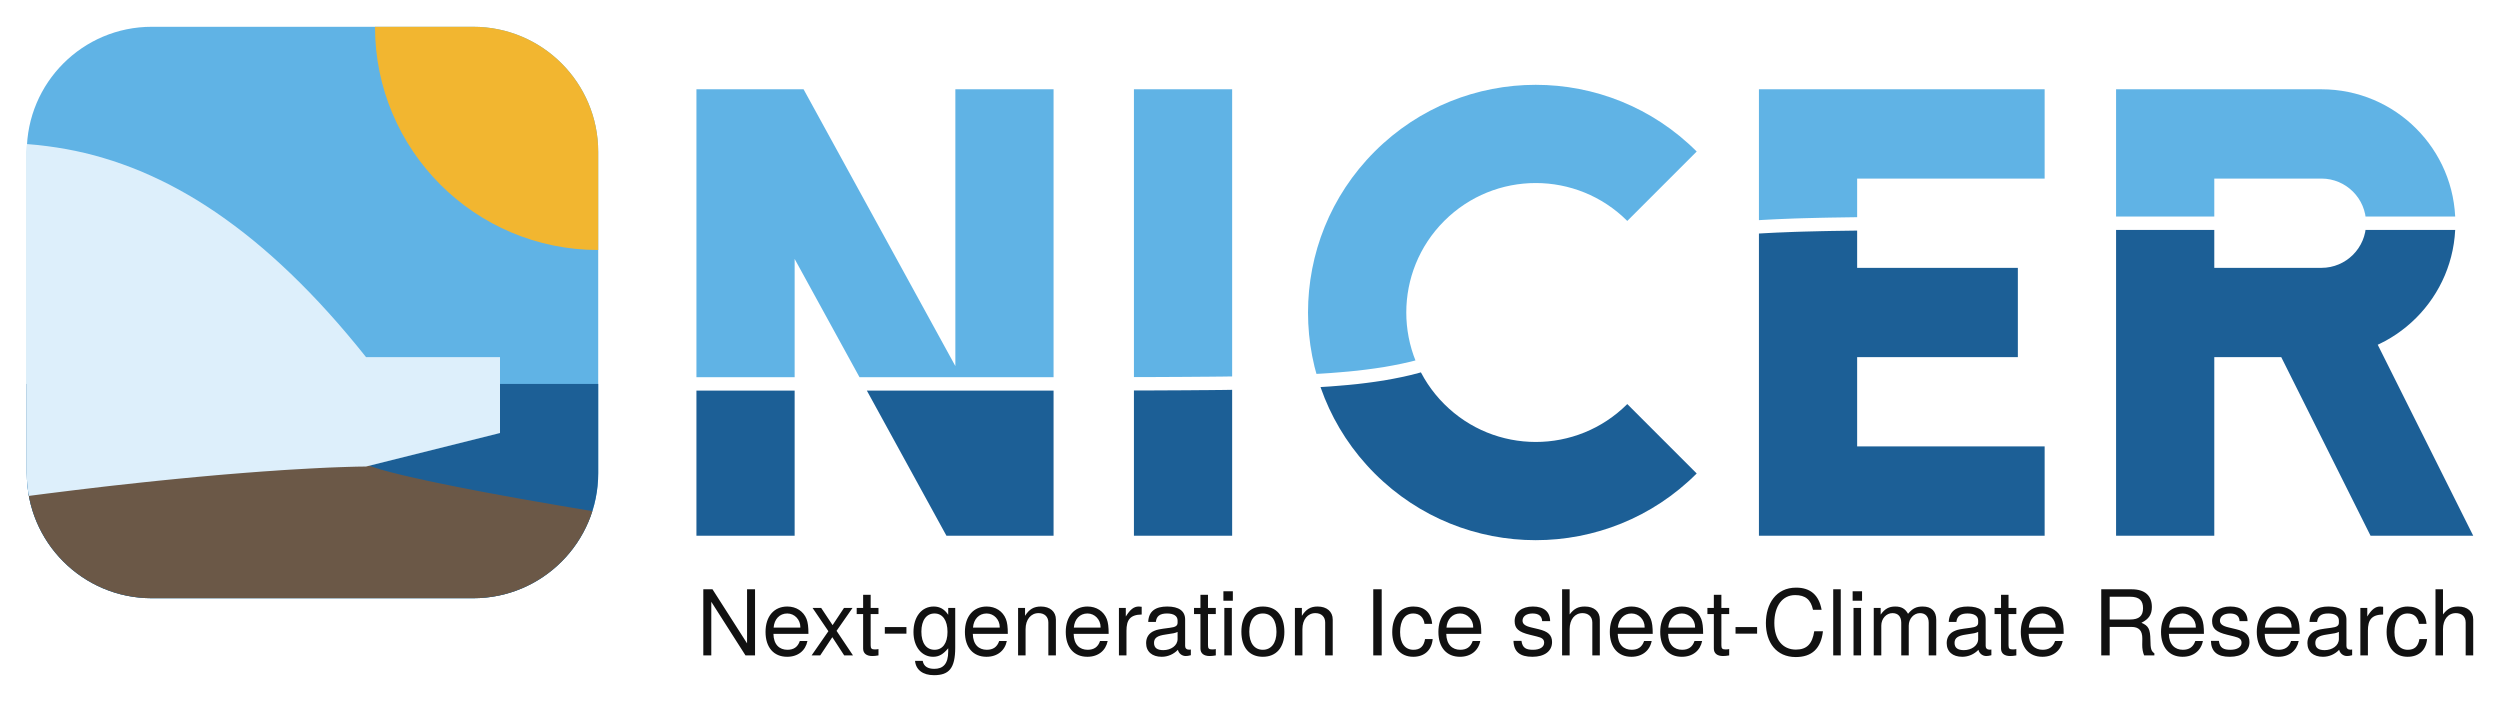
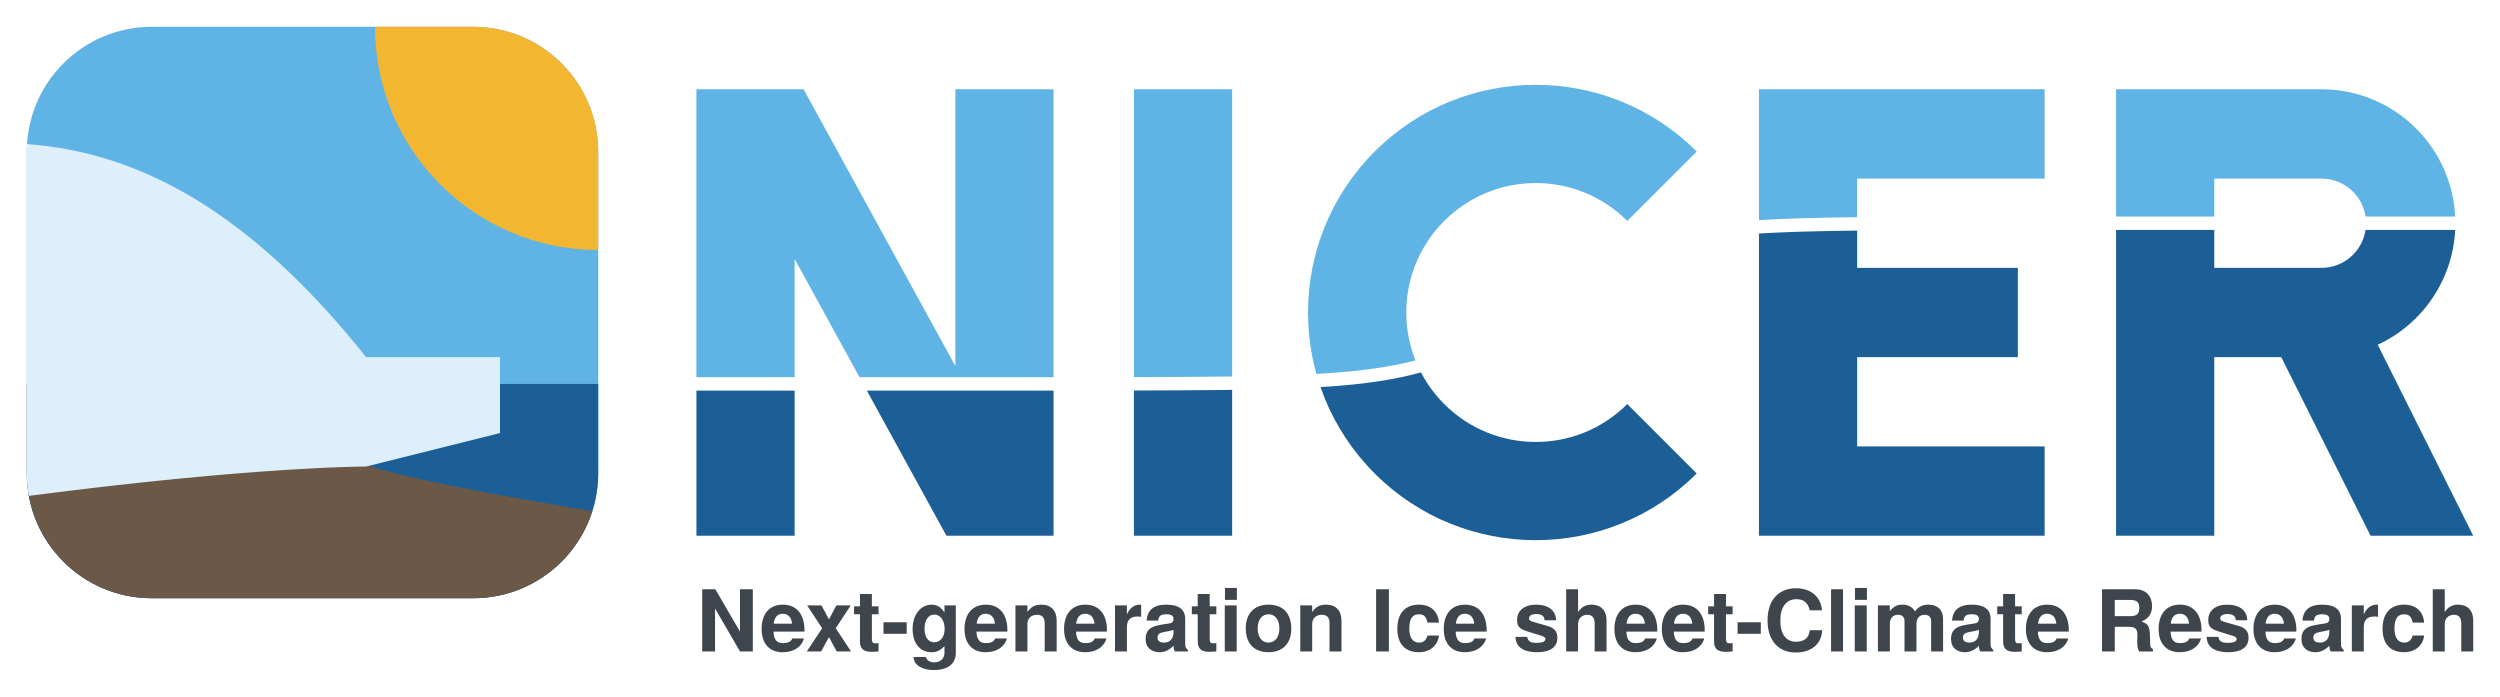
- <svg xmlns="http://www.w3.org/2000/svg" viewBox="-6 -20 560 157.3" width="560" height="157.3">
+ <svg xmlns="http://www.w3.org/2000/svg" viewBox="-6 -20 560 156.1" width="560" height="156.1">
  <defs>
    <clipPath id="c1t-a">
      <path d="M-12,-20H554L554.00,28.50L552.00,28.50L550.00,28.50L548.00,28.50L546.00,28.50L544.00,28.50L542.00,28.50L540.00,28.50L538.00,28.50L536.00,28.50L534.00,28.50L532.00,28.50L530.00,28.50L528.00,28.50L526.00,28.50L524.00,28.50L522.00,28.50L520.00,28.50L518.00,28.50L516.00,28.50L514.00,28.50L512.00,28.50L510.00,28.50L508.00,28.50L506.00,28.50L504.00,28.50L502.00,28.50L500.00,28.50L498.00,28.50L496.00,28.50L494.00,28.50L492.00,28.50L490.00,28.50L488.00,28.50L486.00,28.50L484.00,28.50L482.00,28.50L480.00,28.50L478.00,28.50L476.00,28.50L474.00,28.50L472.00,28.50L470.00,28.50L468.00,28.50L466.00,28.50L464.00,28.50L462.00,28.50L460.00,28.50L458.00,28.50L456.00,28.50L454.00,28.51L452.00,28.51L450.00,28.51L448.00,28.51L446.00,28.51L444.00,28.51L442.00,28.51L440.00,28.52L438.00,28.52L436.00,28.52L434.00,28.52L432.00,28.53L430.00,28.53L428.00,28.54L426.00,28.54L424.00,28.55L422.00,28.56L420.00,28.57L418.00,28.58L416.00,28.60L414.00,28.61L412.00,28.63L410.00,28.65L408.00,28.68L406.00,28.71L404.00,28.74L402.00,28.78L400.00,28.83L398.00,28.88L396.00,28.94L394.00,29.02L392.00,29.10L390.00,29.20L388.00,29.31L386.00,29.44L384.00,29.60L382.00,29.77L380.00,29.97L378.00,30.21L376.00,30.48L374.00,30.78L372.00,31.14L370.00,31.54L368.00,31.99L366.00,32.51L364.00,33.09L362.00,33.74L360.00,34.47L358.00,35.28L356.00,36.16L354.00,37.13L352.00,38.18L350.00,39.31L348.00,40.51L346.00,41.77L344.00,43.08L342.00,44.43L340.00,45.81L338.00,47.19L336.00,48.57L334.00,49.92L332.00,51.23L330.00,52.49L328.00,53.69L326.00,54.82L324.00,55.87L322.00,56.84L320.00,57.72L318.00,58.53L316.00,59.26L314.00,59.91L312.00,60.49L310.00,61.01L308.00,61.46L306.00,61.86L304.00,62.22L302.00,62.52L300.00,62.79L298.00,63.03L296.00,63.23L294.00,63.40L292.00,63.56L290.00,63.69L288.00,63.80L286.00,63.90L284.00,63.98L282.00,64.06L280.00,64.12L278.00,64.17L276.00,64.22L274.00,64.26L272.00,64.29L270.00,64.32L268.00,64.35L266.00,64.37L264.00,64.39L262.00,64.40L260.00,64.42L258.00,64.43L256.00,64.44L254.00,64.45L252.00,64.46L250.00,64.46L248.00,64.47L246.00,64.47L244.00,64.48L242.00,64.48L240.00,64.48L238.00,64.48L236.00,64.49L234.00,64.49L232.00,64.49L230.00,64.49L228.00,64.49L226.00,64.49L224.00,64.49L222.00,64.50L220.00,64.50L218.00,64.50L216.00,64.50L214.00,64.50L212.00,64.50L210.00,64.50L208.00,64.50L206.00,64.50L204.00,64.50L202.00,64.50L200.00,64.50L198.00,64.50L196.00,64.50L194.00,64.50L192.00,64.50L190.00,64.50L188.00,64.50L186.00,64.50L184.00,64.50L182.00,64.50L180.00,64.50L178.00,64.50L176.00,64.50L174.00,64.50L172.00,64.50L170.00,64.50L168.00,64.50L166.00,64.50L164.00,64.50L162.00,64.50L160.00,64.50L158.00,64.50L156.00,64.50L154.00,64.50L152.00,64.50L150.00,64.50L148.00,64.50L146.00,64.50L144.00,64.50L142.00,64.50L140.00,64.50L138.00,64.50L136.00,64.50L134.00,64.50L132.00,64.50L130.00,64.50L128.00,64.50L126.00,64.50L124.00,64.50L122.00,64.50L120.00,64.50L118.00,64.50L116.00,64.50L114.00,64.50L112.00,64.50L110.00,64.50L108.00,64.50L106.00,64.50L104.00,64.50L102.00,64.50L100.00,64.50L98.00,64.50L96.00,64.50L94.00,64.50L92.00,64.50L90.00,64.50L88.00,64.50L86.00,64.50L84.00,64.50L82.00,64.50L80.00,64.50L78.00,64.50L76.00,64.50L74.00,64.50L72.00,64.50L70.00,64.50L68.00,64.50L66.00,64.50L64.00,64.50L62.00,64.50L60.00,64.50L58.00,64.50L56.00,64.50L54.00,64.50L52.00,64.50L50.00,64.50L48.00,64.50L46.00,64.50L44.00,64.50L42.00,64.50L40.00,64.50L38.00,64.50L36.00,64.50L34.00,64.50L32.00,64.50L30.00,64.50L28.00,64.50L26.00,64.50L24.00,64.50L22.00,64.50L20.00,64.50L18.00,64.50L16.00,64.50L14.00,64.50L12.00,64.50L10.00,64.50L8.00,64.50L6.00,64.50L4.00,64.50L2.00,64.50L0.00,64.50L-2.00,64.50L-4.00,64.50L-6.00,64.50L-8.00,64.50L-10.00,64.50L-12.00,64.50Z" />
    </clipPath>
    <clipPath id="c1t-b">
      <path d="M-12,120L-12.00,67.50L-10.00,67.50L-8.00,67.50L-6.00,67.50L-4.00,67.50L-2.00,67.50L0.00,67.50L2.00,67.50L4.00,67.50L6.00,67.50L8.00,67.50L10.00,67.50L12.00,67.50L14.00,67.50L16.00,67.50L18.00,67.50L20.00,67.50L22.00,67.50L24.00,67.50L26.00,67.50L28.00,67.50L30.00,67.50L32.00,67.50L34.00,67.50L36.00,67.50L38.00,67.50L40.00,67.50L42.00,67.50L44.00,67.50L46.00,67.50L48.00,67.50L50.00,67.50L52.00,67.50L54.00,67.50L56.00,67.50L58.00,67.50L60.00,67.50L62.00,67.50L64.00,67.50L66.00,67.50L68.00,67.50L70.00,67.50L72.00,67.50L74.00,67.50L76.00,67.50L78.00,67.50L80.00,67.50L82.00,67.50L84.00,67.50L86.00,67.50L88.00,67.50L90.00,67.50L92.00,67.50L94.00,67.50L96.00,67.50L98.00,67.50L100.00,67.50L102.00,67.50L104.00,67.50L106.00,67.50L108.00,67.50L110.00,67.50L112.00,67.50L114.00,67.50L116.00,67.50L118.00,67.50L120.00,67.50L122.00,67.50L124.00,67.50L126.00,67.50L128.00,67.50L130.00,67.50L132.00,67.50L134.00,67.50L136.00,67.50L138.00,67.50L140.00,67.50L142.00,67.50L144.00,67.50L146.00,67.50L148.00,67.50L150.00,67.50L152.00,67.50L154.00,67.50L156.00,67.50L158.00,67.50L160.00,67.50L162.00,67.50L164.00,67.50L166.00,67.50L168.00,67.50L170.00,67.50L172.00,67.50L174.00,67.50L176.00,67.50L178.00,67.50L180.00,67.50L182.00,67.50L184.00,67.50L186.00,67.50L188.00,67.50L190.00,67.50L192.00,67.50L194.00,67.50L196.00,67.50L198.00,67.50L200.00,67.50L202.00,67.50L204.00,67.50L206.00,67.50L208.00,67.50L210.00,67.50L212.00,67.50L214.00,67.50L216.00,67.50L218.00,67.50L220.00,67.50L222.00,67.50L224.00,67.49L226.00,67.49L228.00,67.49L230.00,67.49L232.00,67.49L234.00,67.49L236.00,67.49L238.00,67.48L240.00,67.48L242.00,67.48L244.00,67.48L246.00,67.47L248.00,67.47L250.00,67.46L252.00,67.46L254.00,67.45L256.00,67.44L258.00,67.43L260.00,67.42L262.00,67.40L264.00,67.39L266.00,67.37L268.00,67.35L270.00,67.32L272.00,67.29L274.00,67.26L276.00,67.22L278.00,67.17L280.00,67.12L282.00,67.06L284.00,66.98L286.00,66.90L288.00,66.80L290.00,66.69L292.00,66.56L294.00,66.40L296.00,66.23L298.00,66.03L300.00,65.79L302.00,65.52L304.00,65.22L306.00,64.86L308.00,64.46L310.00,64.01L312.00,63.49L314.00,62.91L316.00,62.26L318.00,61.53L320.00,60.72L322.00,59.84L324.00,58.87L326.00,57.82L328.00,56.69L330.00,55.49L332.00,54.23L334.00,52.92L336.00,51.57L338.00,50.19L340.00,48.81L342.00,47.43L344.00,46.08L346.00,44.77L348.00,43.51L350.00,42.31L352.00,41.18L354.00,40.13L356.00,39.16L358.00,38.28L360.00,37.47L362.00,36.74L364.00,36.09L366.00,35.51L368.00,34.99L370.00,34.54L372.00,34.14L374.00,33.78L376.00,33.48L378.00,33.21L380.00,32.97L382.00,32.77L384.00,32.60L386.00,32.44L388.00,32.31L390.00,32.20L392.00,32.10L394.00,32.02L396.00,31.94L398.00,31.88L400.00,31.83L402.00,31.78L404.00,31.74L406.00,31.71L408.00,31.68L410.00,31.65L412.00,31.63L414.00,31.61L416.00,31.60L418.00,31.58L420.00,31.57L422.00,31.56L424.00,31.55L426.00,31.54L428.00,31.54L430.00,31.53L432.00,31.53L434.00,31.52L436.00,31.52L438.00,31.52L440.00,31.52L442.00,31.51L444.00,31.51L446.00,31.51L448.00,31.51L450.00,31.51L452.00,31.51L454.00,31.51L456.00,31.50L458.00,31.50L460.00,31.50L462.00,31.50L464.00,31.50L466.00,31.50L468.00,31.50L470.00,31.50L472.00,31.50L474.00,31.50L476.00,31.50L478.00,31.50L480.00,31.50L482.00,31.50L484.00,31.50L486.00,31.50L488.00,31.50L490.00,31.50L492.00,31.50L494.00,31.50L496.00,31.50L498.00,31.50L500.00,31.50L502.00,31.50L504.00,31.50L506.00,31.50L508.00,31.50L510.00,31.50L512.00,31.50L514.00,31.50L516.00,31.50L518.00,31.50L520.00,31.50L522.00,31.50L524.00,31.50L526.00,31.50L528.00,31.50L530.00,31.50L532.00,31.50L534.00,31.50L536.00,31.50L538.00,31.50L540.00,31.50L542.00,31.50L544.00,31.50L546.00,31.50L548.00,31.50L550.00,31.50L552.00,31.50L554.00,31.50L554,120Z" />
    </clipPath>
    <clipPath id="c1t-t">
      <rect y="-14" width="128" height="128" rx="28" />
    </clipPath>
  </defs>
  <g clip-path="url(#c1t-t)">
    <rect x="-12" y="-14" width="152" height="128" fill="#60B3E5" />
    <circle cx="128" cy="-14" r="50" fill="#F2B630" />
    <rect x="-12" y="66.0" width="152" height="48.0" fill="#1C5F96" />
    <path d="M-12.00,92.28L-9.47,91.93L-6.93,91.58L-4.40,91.23L-1.87,90.89L0.67,90.56L3.20,90.23L5.73,89.91L8.27,89.59L10.80,89.28L13.33,88.98L15.87,88.68L18.40,88.39L20.93,88.10L23.47,87.82L26.00,87.55L28.53,87.28L31.07,87.02L33.60,86.77L36.13,86.52L38.67,86.29L41.20,86.06L43.73,85.84L46.27,85.63L48.80,85.42L51.33,85.23L53.87,85.04L56.40,84.87L58.93,84.71L61.47,84.56L64.00,84.42L66.53,84.29L69.07,84.18L71.60,84.09L74.13,84.03L76.67,84.33L79.20,85.15L81.73,85.83L84.27,86.46L86.80,87.04L89.33,87.60L91.87,88.14L94.40,88.66L96.93,89.17L99.47,89.66L102.00,90.15L104.53,90.62L107.07,91.09L109.60,91.55L112.13,92.00L114.67,92.44L117.20,92.88L119.73,93.32L122.27,93.75L124.80,94.17L127.33,94.59L129.87,95.01L132.40,95.42L134.93,95.83L137.47,96.00L140.00,96.00L140,126L-12,126Z" fill="#6B5847" />
    <path d="M-12.00,12.00L-8.00,12.00L-5.90,12.01L-3.80,12.07L-1.70,12.16L0.40,12.30L2.50,12.49L4.60,12.74L6.70,13.04L8.80,13.39L10.90,13.80L13.00,14.27L15.10,14.80L17.20,15.40L19.30,16.05L21.40,16.77L23.50,17.55L25.60,18.39L27.70,19.31L29.80,20.29L31.90,21.33L34.00,22.45L36.10,23.63L38.20,24.88L40.30,26.21L42.40,27.60L44.50,29.07L46.60,30.61L48.70,32.22L50.80,33.90L52.90,35.66L55.00,37.49L57.10,39.40L59.20,41.38L61.30,43.44L63.40,45.57L65.50,47.78L67.60,50.07L69.70,52.43L71.80,54.88L73.90,57.40L76.00,60.00L106.00,60.00L106.00,77.00L76.00,84.50L76.00,84.50L73.90,84.53L71.80,84.59L69.70,84.66L67.60,84.74L65.50,84.84L63.40,84.95L61.30,85.07L59.20,85.19L57.10,85.32L55.00,85.47L52.90,85.61L50.80,85.77L48.70,85.93L46.60,86.10L44.50,86.27L42.40,86.45L40.30,86.64L38.20,86.83L36.10,87.03L34.00,87.23L31.90,87.44L29.80,87.65L27.70,87.87L25.60,88.09L23.50,88.32L21.40,88.55L19.30,88.78L17.20,89.02L15.10,89.27L13.00,89.52L10.90,89.77L8.80,90.03L6.70,90.29L4.60,90.55L2.50,90.82L0.40,91.09L-1.70,91.37L-3.80,91.65L-5.90,91.93L-8.00,92.22L-12.00,91.72Z" fill="#DDEFFB" />
  </g>
  <g clip-path="url(#c1t-a)" fill="#60B3E5">
    <path transform="translate(150.00 0.00) scale(1.0)" d="M0,100V0H24L58,62V0H80V100H56L22,38V100Z" />
    <path transform="translate(248.00 0.00) scale(1.0)" d="M0,0H22V100H0Z" />
    <path transform="translate(288.00 0.00) scale(1.0)" d="M86.06,13.94A51,51 0 1 0 86.06,86.06L70.51,70.51A29,29 0 1 1 70.51,29.49Z" />
    <path transform="translate(388.00 0.00) scale(1.0)" d="M0,0H64V20H22V40H58V60H22V80H64V100H0Z" />
    <path transform="translate(468.00 0.00) scale(1.0)" d="M0,0H22V100H0Z M22,0H46A30,30 0 0 1 46,60H22V40H46A10,10 0 0 0 46,20H22Z M34,54H57L80,100H57Z" />
  </g>
  <g clip-path="url(#c1t-b)" fill="#1C5F96">
    <path transform="translate(150.00 0.00) scale(1.0)" d="M0,100V0H24L58,62V0H80V100H56L22,38V100Z" />
    <path transform="translate(248.00 0.00) scale(1.0)" d="M0,0H22V100H0Z" />
    <path transform="translate(288.00 0.00) scale(1.0)" d="M86.06,13.94A51,51 0 1 0 86.06,86.06L70.51,70.51A29,29 0 1 1 70.51,29.49Z" />
    <path transform="translate(388.00 0.00) scale(1.0)" d="M0,0H64V20H22V40H58V60H22V80H64V100H0Z" />
    <path transform="translate(468.00 0.00) scale(1.0)" d="M0,0H22V100H0Z M22,0H46A30,30 0 0 1 46,60H22V40H46A10,10 0 0 0 46,20H22Z M34,54H57L80,100H57Z" />
  </g>
-   <path d="M163.13 126.81V112.00H161.34V124.11L153.60 112.00H151.54V126.81H153.33V114.80L160.99 126.81ZM175.09 121.98C175.09 120.43 174.97 119.46 174.67 118.66C173.97 116.92 172.35 115.86 170.36 115.86C167.39 115.86 165.48 118.05 165.48 121.55C165.48 125.04 167.33 127.12 170.32 127.12C172.76 127.12 174.44 125.73 174.87 123.58H173.16C172.69 124.98 171.74 125.55 170.38 125.55C168.61 125.55 167.29 124.41 167.25 121.98ZM173.28 120.47C173.28 120.47 173.28 120.55 173.26 120.59H167.29C167.43 118.70 168.63 117.42 170.34 117.42C172.00 117.42 173.28 118.81 173.28 120.47ZM185.07 126.81 181.39 121.31 184.97 116.17H183.06L180.50 120.03L177.94 116.17H176.01L179.56 121.39L175.80 126.81H177.73L180.44 122.73L183.10 126.81ZM190.78 126.81V125.39C190.55 125.45 190.29 125.47 189.96 125.47C189.23 125.47 189.03 125.27 189.03 124.52V117.55H190.78V116.17H189.03V113.24H187.34V116.17H185.90V117.55H187.34V125.27C187.34 126.34 188.08 126.95 189.40 126.95C189.80 126.95 190.21 126.91 190.78 126.81ZM197.04 121.94V120.47H192.20V121.94ZM207.97 125.06V116.17H206.40V117.71C205.55 116.45 204.51 115.86 203.15 115.86C200.45 115.86 198.62 118.14 198.62 121.59C198.62 124.94 200.51 127.12 203.01 127.12C204.35 127.12 205.28 126.55 206.40 125.21V125.92C206.40 128.74 205.24 129.82 203.27 129.82C201.93 129.82 200.90 129.33 200.69 128.03H198.97C199.15 130.04 200.71 131.24 203.21 131.24C206.54 131.24 207.97 129.76 207.97 125.06ZM206.24 121.55C206.24 124.09 205.14 125.55 203.35 125.55C201.50 125.55 200.39 124.07 200.39 121.49C200.39 118.93 201.53 117.42 203.33 117.42C205.16 117.42 206.24 118.97 206.24 121.55ZM219.75 121.98C219.75 120.43 219.63 119.46 219.32 118.66C218.63 116.92 217.01 115.86 215.02 115.86C212.05 115.86 210.14 118.05 210.14 121.55C210.14 125.04 211.99 127.12 214.98 127.12C217.41 127.12 219.10 125.73 219.53 123.58H217.82C217.35 124.98 216.40 125.55 215.04 125.55C213.27 125.55 211.95 124.41 211.91 121.98ZM217.94 120.47C217.94 120.47 217.94 120.55 217.92 120.59H211.95C212.09 118.70 213.29 117.42 215.00 117.42C216.66 117.42 217.94 118.81 217.94 120.47ZM230.52 126.81V118.77C230.52 117.00 229.20 115.86 227.15 115.86C225.56 115.86 224.54 116.47 223.61 117.95V116.17H222.05V126.81H223.73V120.94C223.73 118.77 224.91 117.34 226.64 117.34C227.98 117.34 228.83 118.16 228.83 119.44V126.81ZM242.34 121.98C242.34 120.43 242.22 119.46 241.92 118.66C241.23 116.92 239.60 115.86 237.61 115.86C234.64 115.86 232.73 118.05 232.73 121.55C232.73 125.04 234.58 127.12 237.57 127.12C240.01 127.12 241.69 125.73 242.12 123.58H240.41C239.95 124.98 238.99 125.55 237.63 125.55C235.86 125.55 234.54 124.41 234.50 121.98ZM240.53 120.47C240.53 120.47 240.53 120.55 240.51 120.59H234.54C234.68 118.70 235.88 117.42 237.59 117.42C239.25 117.42 240.53 118.81 240.53 120.47ZM249.74 117.65V115.92C249.45 115.88 249.31 115.86 249.09 115.86C247.99 115.86 247.16 116.51 246.18 118.10V116.17H244.64V126.81H246.33V121.29C246.33 118.89 247.12 117.69 249.74 117.65ZM260.75 126.77V125.49C260.57 125.53 260.49 125.53 260.39 125.53C259.80 125.53 259.47 125.23 259.47 124.70V118.77C259.47 116.88 258.09 115.86 255.47 115.86C252.89 115.86 251.30 116.86 251.20 119.31H252.91C253.05 118.01 253.82 117.42 255.41 117.42C256.93 117.42 257.78 117.99 257.78 119.01V119.46C257.78 120.17 257.36 120.47 256.02 120.63C253.62 120.94 253.25 121.02 252.60 121.29C251.36 121.79 250.73 122.75 250.73 124.05C250.73 125.98 252.08 127.12 254.23 127.12C255.59 127.12 256.91 126.55 257.85 125.55C258.03 126.36 258.76 126.95 259.59 126.95C259.94 126.95 260.20 126.91 260.75 126.77ZM257.78 123.13C257.78 124.66 256.24 125.63 254.59 125.63C253.27 125.63 252.50 125.17 252.50 124.01C252.50 122.89 253.25 122.40 255.06 122.14C256.85 121.89 257.22 121.81 257.78 121.55ZM266.34 126.81V125.39C266.11 125.45 265.85 125.47 265.53 125.47C264.79 125.47 264.59 125.27 264.59 124.52V117.55H266.34V116.17H264.59V113.24H262.90V116.17H261.46V117.55H262.90V125.27C262.90 126.34 263.64 126.95 264.96 126.95C265.36 126.95 265.77 126.91 266.34 126.81ZM269.93 126.81V116.17H268.25V126.81ZM270.16 114.56V112.45H268.04V114.56ZM281.70 121.57C281.70 117.89 279.93 115.86 276.86 115.86C273.88 115.86 272.07 117.91 272.07 121.49C272.07 125.06 273.86 127.12 276.88 127.12C279.87 127.12 281.70 125.06 281.70 121.57ZM279.93 121.55C279.93 124.05 278.75 125.55 276.88 125.55C274.99 125.55 273.84 124.07 273.84 121.49C273.84 118.93 274.99 117.42 276.88 117.42C278.79 117.42 279.93 118.91 279.93 121.55ZM292.53 126.81V118.77C292.53 117.00 291.21 115.86 289.15 115.86C287.57 115.86 286.55 116.47 285.62 117.95V116.17H284.06V126.81H285.74V120.94C285.74 118.77 286.92 117.34 288.65 117.34C289.99 117.34 290.84 118.16 290.84 119.44V126.81ZM303.50 126.81V112.00H301.61V126.81ZM314.92 123.15H313.21C312.93 124.86 312.05 125.55 310.61 125.55C308.74 125.55 307.62 124.11 307.62 121.59C307.62 118.93 308.72 117.42 310.57 117.42C311.99 117.42 312.89 118.26 313.09 119.74H314.80C314.59 117.14 312.97 115.86 310.59 115.86C307.72 115.86 305.86 118.05 305.86 121.59C305.86 125.02 307.68 127.12 310.57 127.12C313.11 127.12 314.71 125.59 314.92 123.15ZM325.81 121.98C325.81 120.43 325.69 119.46 325.38 118.66C324.69 116.92 323.06 115.86 321.07 115.86C318.11 115.86 316.20 118.05 316.20 121.55C316.20 125.04 318.05 127.12 321.03 127.12C323.47 127.12 325.16 125.73 325.58 123.58H323.88C323.41 124.98 322.46 125.55 321.09 125.55C319.33 125.55 318.01 124.41 317.96 121.98ZM324.00 120.47C324.00 120.47 324.00 120.55 323.98 120.59H318.01C318.15 118.70 319.35 117.42 321.05 117.42C322.72 117.42 324.00 118.81 324.00 120.47ZM341.66 123.82C341.66 122.24 340.76 121.45 338.65 120.94L337.02 120.55C335.64 120.23 335.05 119.78 335.05 119.03C335.05 118.05 335.93 117.42 337.31 117.42C338.67 117.42 339.40 118.01 339.44 119.13H341.23C341.21 117.04 339.83 115.86 337.37 115.86C334.89 115.86 333.28 117.14 333.28 119.11C333.28 120.78 334.14 121.57 336.66 122.18L338.24 122.57C339.42 122.85 339.89 123.19 339.89 123.97C339.89 124.96 338.89 125.55 337.41 125.55C335.89 125.55 335.03 125.19 334.81 123.56H333.02C333.10 126.02 334.48 127.12 337.27 127.12C339.95 127.12 341.66 125.88 341.66 123.82ZM352.36 126.81V118.77C352.36 116.98 351.08 115.86 349.01 115.86C347.51 115.86 346.59 116.33 345.60 117.63V112.00H343.91V126.81H345.60V120.94C345.60 118.77 346.73 117.34 348.48 117.34C349.68 117.34 350.68 118.03 350.68 119.44V126.81ZM364.21 121.98C364.21 120.43 364.09 119.46 363.78 118.66C363.09 116.92 361.46 115.86 359.47 115.86C356.51 115.86 354.60 118.05 354.60 121.55C354.60 125.04 356.45 127.12 359.43 127.12C361.87 127.12 363.56 125.73 363.98 123.58H362.28C361.81 124.98 360.86 125.55 359.49 125.55C357.73 125.55 356.41 124.41 356.37 121.98ZM362.40 120.47C362.40 120.47 362.40 120.55 362.38 120.59H356.41C356.55 118.70 357.75 117.42 359.45 117.42C361.12 117.42 362.40 118.81 362.40 120.47ZM375.50 121.98C375.50 120.43 375.38 119.46 375.08 118.66C374.39 116.92 372.76 115.86 370.77 115.86C367.80 115.86 365.89 118.05 365.89 121.55C365.89 125.04 367.74 127.12 370.73 127.12C373.17 127.12 374.85 125.73 375.28 123.58H373.57C373.11 124.98 372.15 125.55 370.79 125.55C369.02 125.55 367.70 124.41 367.66 121.98ZM373.70 120.47C373.70 120.47 373.70 120.55 373.68 120.59H367.70C367.84 118.70 369.04 117.42 370.75 117.42C372.42 117.42 373.70 118.81 373.70 120.47ZM381.34 126.81V125.39C381.11 125.45 380.85 125.47 380.52 125.47C379.79 125.47 379.59 125.27 379.59 124.52V117.55H381.34V116.17H379.59V113.24H377.90V116.17H376.46V117.55H377.90V125.27C377.90 126.34 378.63 126.95 379.95 126.95C380.36 126.95 380.77 126.91 381.34 126.81ZM387.59 121.94V120.47H382.76V121.94ZM402.34 121.41H400.39C399.95 124.21 398.77 125.51 396.27 125.51C393.32 125.51 391.45 123.26 391.45 119.56C391.45 115.76 393.24 113.30 396.11 113.30C398.42 113.30 399.64 114.34 400.11 116.59H402.04C401.45 113.34 399.58 111.63 396.33 111.63C391.84 111.63 389.56 115.25 389.56 119.58C389.56 123.91 391.90 127.18 396.25 127.18C399.86 127.18 401.90 125.27 402.34 121.41ZM406.33 126.81V112.00H404.64V126.81ZM410.88 126.81V116.17H409.19V126.81ZM411.10 114.56V112.45H408.99V114.56ZM427.72 126.81V118.83C427.72 116.92 426.66 115.86 424.67 115.86C423.25 115.86 422.40 116.29 421.40 117.49C420.77 116.35 419.92 115.86 418.54 115.86C417.11 115.86 416.18 116.39 415.27 117.67V116.17H413.72V126.81H415.41V120.13C415.41 118.58 416.53 117.34 417.91 117.34C419.17 117.34 419.88 118.12 419.88 119.48V126.81H421.56V120.13C421.56 118.58 422.70 117.34 424.08 117.34C425.32 117.34 426.03 118.14 426.03 119.48V126.81ZM440.07 126.77V125.49C439.89 125.53 439.81 125.53 439.71 125.53C439.12 125.53 438.79 125.23 438.79 124.70V118.77C438.79 116.88 437.41 115.86 434.79 115.86C432.21 115.86 430.63 116.86 430.52 119.31H432.23C432.37 118.01 433.15 117.42 434.73 117.42C436.25 117.42 437.11 117.99 437.11 119.01V119.46C437.11 120.17 436.68 120.47 435.34 120.63C432.94 120.94 432.58 121.02 431.93 121.29C430.69 121.79 430.06 122.75 430.06 124.05C430.06 125.98 431.40 127.12 433.55 127.12C434.91 127.12 436.23 126.55 437.17 125.55C437.35 126.36 438.08 126.95 438.92 126.95C439.26 126.95 439.52 126.91 440.07 126.77ZM437.11 123.13C437.11 124.66 435.56 125.63 433.92 125.63C432.60 125.63 431.82 125.17 431.82 124.01C431.82 122.89 432.58 122.40 434.38 122.14C436.17 121.89 436.54 121.81 437.11 121.55ZM445.66 126.81V125.39C445.44 125.45 445.17 125.47 444.85 125.47C444.12 125.47 443.91 125.27 443.91 124.52V117.55H445.66V116.17H443.91V113.24H442.23V116.17H440.78V117.55H442.23V125.27C442.23 126.34 442.96 126.95 444.28 126.95C444.69 126.95 445.09 126.91 445.66 126.81ZM456.27 121.98C456.27 120.43 456.14 119.46 455.84 118.66C455.15 116.92 453.52 115.86 451.53 115.86C448.57 115.86 446.66 118.05 446.66 121.55C446.66 125.04 448.51 127.12 451.49 127.12C453.93 127.12 455.62 125.73 456.04 123.58H454.34C453.87 124.98 452.91 125.55 451.55 125.55C449.79 125.55 448.46 124.41 448.42 121.98ZM454.46 120.47C454.46 120.47 454.46 120.55 454.44 120.59H448.46C448.61 118.70 449.81 117.42 451.51 117.42C453.18 117.42 454.46 118.81 454.46 120.47ZM476.58 126.81V126.34C475.87 125.86 475.71 125.33 475.69 123.36C475.65 120.92 475.28 120.19 473.68 119.50C475.34 118.68 476.02 117.65 476.02 115.96C476.02 113.40 474.41 112.00 471.50 112.00H464.68V126.81H466.57V120.43H471.44C473.11 120.43 473.90 121.24 473.88 123.07L473.86 124.39C473.84 125.31 474.02 126.20 474.29 126.81ZM474.04 116.23C474.04 117.97 473.15 118.77 471.14 118.77H466.57V113.67H471.14C473.25 113.67 474.04 114.56 474.04 116.23ZM487.68 121.98C487.68 120.43 487.56 119.46 487.25 118.66C486.56 116.92 484.93 115.86 482.94 115.86C479.98 115.86 478.07 118.05 478.07 121.55C478.07 125.04 479.92 127.12 482.90 127.12C485.34 127.12 487.03 125.73 487.45 123.58H485.75C485.28 124.98 484.32 125.55 482.96 125.55C481.20 125.55 479.88 124.41 479.83 121.98ZM485.87 120.47C485.87 120.47 485.87 120.55 485.85 120.59H479.88C480.02 118.70 481.22 117.42 482.92 117.42C484.59 117.42 485.87 118.81 485.87 120.47ZM497.88 123.82C497.88 122.24 496.98 121.45 494.87 120.94L493.24 120.55C491.86 120.23 491.27 119.78 491.27 119.03C491.27 118.05 492.15 117.42 493.53 117.42C494.89 117.42 495.62 118.01 495.66 119.13H497.45C497.43 117.04 496.05 115.86 493.59 115.86C491.11 115.86 489.51 117.14 489.51 119.11C489.51 120.78 490.36 121.57 492.88 122.18L494.46 122.57C495.64 122.85 496.11 123.19 496.11 123.97C496.11 124.96 495.11 125.55 493.63 125.55C492.11 125.55 491.25 125.19 491.03 123.56H489.24C489.32 126.02 490.70 127.12 493.49 127.12C496.17 127.12 497.88 125.88 497.88 123.82ZM509.13 121.98C509.13 120.43 509.01 119.46 508.71 118.66C508.02 116.92 506.39 115.86 504.40 115.86C501.43 115.86 499.52 118.05 499.52 121.55C499.52 125.04 501.37 127.12 504.36 127.12C506.80 127.12 508.48 125.73 508.91 123.58H507.20C506.74 124.98 505.78 125.55 504.42 125.55C502.65 125.55 501.33 124.41 501.29 121.98ZM507.32 120.47C507.32 120.47 507.32 120.55 507.30 120.59H501.33C501.47 118.70 502.67 117.42 504.38 117.42C506.04 117.42 507.32 118.81 507.32 120.47ZM520.88 126.77V125.49C520.69 125.53 520.61 125.53 520.51 125.53C519.92 125.53 519.60 125.23 519.60 124.70V118.77C519.60 116.88 518.21 115.86 515.59 115.86C513.01 115.86 511.43 116.86 511.33 119.31H513.03C513.18 118.01 513.95 117.42 515.53 117.42C517.06 117.42 517.91 117.99 517.91 119.01V119.46C517.91 120.17 517.48 120.47 516.14 120.63C513.74 120.94 513.38 121.02 512.73 121.29C511.49 121.79 510.86 122.75 510.86 124.05C510.86 125.98 512.20 127.12 514.35 127.12C515.72 127.12 517.04 126.55 517.97 125.55C518.15 126.36 518.88 126.95 519.72 126.95C520.06 126.95 520.33 126.91 520.88 126.77ZM517.91 123.13C517.91 124.66 516.37 125.63 514.72 125.63C513.40 125.63 512.63 125.17 512.63 124.01C512.63 122.89 513.38 122.40 515.19 122.14C516.98 121.89 517.34 121.81 517.91 121.55ZM527.82 117.65V115.92C527.54 115.88 527.40 115.86 527.17 115.86C526.08 115.86 525.24 116.51 524.27 118.10V116.17H522.72V126.81H524.41V121.29C524.41 118.89 525.20 117.69 527.82 117.65ZM537.66 123.15H535.95C535.67 124.86 534.79 125.55 533.35 125.55C531.48 125.55 530.36 124.11 530.36 121.59C530.36 118.93 531.46 117.42 533.31 117.42C534.73 117.42 535.63 118.26 535.83 119.74H537.54C537.33 117.14 535.71 115.86 533.33 115.86C530.47 115.86 528.60 118.05 528.60 121.59C528.60 125.02 530.43 127.12 533.31 127.12C535.85 127.12 537.46 125.59 537.66 123.15ZM548.00 126.81V118.77C548.00 116.98 546.72 115.86 544.65 115.86C543.14 115.86 542.23 116.33 541.23 117.63V112.00H539.55V126.81H541.23V120.94C541.23 118.77 542.37 117.34 544.12 117.34C545.32 117.34 546.31 118.03 546.31 119.44V126.81Z" fill="#111111" />
+   <path d="M162.63 125.93V112.00H159.76V121.48L154.24 112.00H151.30V125.93H154.17V116.30L159.76 125.93ZM174.21 121.15C174.21 117.60 172.41 115.44 169.37 115.44C166.41 115.44 164.60 117.45 164.60 120.90C164.60 124.21 166.39 126.10 169.32 126.10C171.63 126.10 173.50 125.05 174.09 123.02H171.46C171.23 123.77 170.39 124.06 169.41 124.06C168.15 124.06 167.35 123.48 167.27 121.48H174.19ZM171.42 119.70H167.31C167.48 118.27 168.15 117.48 169.34 117.48C170.48 117.48 171.29 118.23 171.42 119.70ZM184.64 125.93 181.20 120.73 184.56 115.61H181.35L179.69 118.73L178.01 115.61H174.80L178.16 120.73L174.72 125.93H177.93L179.69 122.72L181.43 125.93ZM190.79 125.93V124.06C190.53 124.09 190.37 124.11 190.18 124.11C189.48 124.11 189.30 123.90 189.30 122.99V117.60H190.79V115.82H189.30V113.05H186.63V115.82H185.31V117.60H186.63V123.71C186.63 125.34 187.49 126.01 189.25 126.01C189.84 126.01 190.32 125.95 190.79 125.93ZM197.10 121.97V119.39H191.90V121.97ZM208.10 126.27V115.61H205.56V117.20C204.76 115.97 203.88 115.44 202.70 115.44C200.25 115.44 198.42 117.69 198.42 120.88C198.42 124.09 200.10 126.10 202.64 126.10C203.84 126.10 204.57 125.74 205.56 124.74V126.27C205.56 127.51 204.63 128.37 203.29 128.37C202.28 128.37 201.61 127.95 201.40 127.17H198.63C198.67 128.85 200.37 130.09 203.19 130.09C206.31 130.09 208.10 128.70 208.10 126.27ZM205.60 120.85C205.60 122.72 204.63 123.87 203.23 123.87C201.97 123.87 201.09 122.72 201.09 120.85C201.09 118.90 201.97 117.67 203.27 117.67C204.61 117.67 205.60 118.94 205.60 120.85ZM219.66 121.15C219.66 117.60 217.87 115.44 214.83 115.44C211.87 115.44 210.05 117.45 210.05 120.90C210.05 124.21 211.85 126.10 214.77 126.10C217.08 126.10 218.96 125.05 219.55 123.02H216.91C216.68 123.77 215.84 124.06 214.87 124.06C213.61 124.06 212.80 123.48 212.73 121.48H219.65ZM216.87 119.70H212.77C212.94 118.27 213.61 117.48 214.79 117.48C215.94 117.48 216.74 118.23 216.87 119.70ZM230.69 125.93V119.01C230.69 116.74 229.43 115.44 227.23 115.44C225.84 115.44 224.90 115.96 224.14 117.10V115.61H221.46V125.93H224.14V119.74C224.14 118.52 225.00 117.71 226.29 117.71C227.44 117.71 228.01 118.34 228.01 119.57V125.93ZM241.96 121.15C241.96 117.60 240.17 115.44 237.13 115.44C234.17 115.44 232.35 117.45 232.35 120.90C232.35 124.21 234.15 126.10 237.07 126.10C239.38 126.10 241.26 125.05 241.85 123.02H239.21C238.98 123.77 238.14 124.06 237.17 124.06C235.91 124.06 235.10 123.48 235.03 121.48H241.94ZM239.17 119.70H235.06C235.24 118.27 235.91 117.48 237.09 117.48C238.24 117.48 239.04 118.23 239.17 119.70ZM249.62 118.17V115.46C249.47 115.44 249.38 115.44 249.30 115.44C248.08 115.44 247.01 116.24 246.43 117.64V115.61H243.76V125.93H246.43V120.45C246.43 118.88 247.22 118.10 248.78 118.10C249.07 118.10 249.26 118.11 249.62 118.17ZM260.09 125.93V125.60C259.62 125.16 259.48 124.88 259.48 124.34V118.61C259.48 116.51 258.05 115.44 255.26 115.44C252.47 115.44 251.02 116.62 250.85 119.01H253.43C253.56 117.94 254.00 117.60 255.32 117.60C256.35 117.60 256.87 117.94 256.87 118.63C256.87 119.72 256.06 119.60 254.73 119.83L253.66 120.02C251.61 120.39 250.62 121.27 250.62 123.14C250.62 125.15 252.03 126.10 253.75 126.10C254.90 126.10 255.95 125.60 256.88 124.63C256.88 125.16 256.94 125.62 257.19 125.93ZM256.87 121.52C256.87 123.06 256.10 123.94 254.74 123.94C253.85 123.94 253.29 123.60 253.29 122.83C253.29 122.05 253.71 121.76 254.82 121.55L255.74 121.38C256.45 121.25 256.56 121.21 256.87 121.06ZM266.46 125.93V124.06C266.19 124.09 266.04 124.11 265.85 124.11C265.14 124.11 264.97 123.90 264.97 122.99V117.60H266.46V115.82H264.97V113.05H262.29V115.82H260.97V117.60H262.29V123.71C262.29 125.34 263.15 126.01 264.91 126.01C265.50 126.01 265.98 125.95 266.46 125.93ZM271.02 125.93V115.61H268.35V125.93ZM271.06 114.37V111.69H268.39V114.37ZM283.25 120.85C283.25 117.35 281.36 115.44 278.13 115.44C274.98 115.44 273.05 117.39 273.05 120.77C273.05 124.17 274.98 126.10 278.15 126.10C281.28 126.10 283.25 124.15 283.25 120.85ZM280.58 120.81C280.58 122.74 279.58 123.94 278.15 123.94C276.70 123.94 275.72 122.74 275.72 120.77C275.72 118.80 276.70 117.60 278.15 117.60C279.62 117.60 280.58 118.78 280.58 120.81ZM294.49 125.93V119.01C294.49 116.74 293.23 115.44 291.03 115.44C289.63 115.44 288.70 115.96 287.93 117.10V115.61H285.26V125.93H287.93V119.74C287.93 118.52 288.79 117.71 290.09 117.71C291.24 117.71 291.81 118.34 291.81 119.57V125.93ZM305.11 125.93V112.00H302.25V125.93ZM316.33 122.36H313.77C313.42 123.43 312.89 123.94 311.86 123.94C310.50 123.94 309.68 122.85 309.68 120.85C309.68 118.95 310.17 117.60 311.86 117.60C312.94 117.60 313.46 118.11 313.77 119.47H316.33C316.14 116.95 314.45 115.44 311.87 115.44C308.80 115.44 307.00 117.33 307.00 120.85C307.00 124.25 308.78 126.10 311.84 126.10C314.34 126.10 316.08 124.55 316.33 122.36ZM327.01 121.15C327.01 117.60 325.21 115.44 322.17 115.44C319.21 115.44 317.40 117.45 317.40 120.90C317.40 124.21 319.19 126.10 322.12 126.10C324.43 126.10 326.30 125.05 326.89 123.02H324.26C324.03 123.77 323.19 124.06 322.21 124.06C320.95 124.06 320.15 123.48 320.07 121.48H326.99ZM324.22 119.70H320.11C320.28 118.27 320.95 117.48 322.14 117.48C323.28 117.48 324.08 118.23 324.22 119.70ZM342.85 122.87V122.74C342.85 121.55 342.18 120.67 340.82 120.27L337.44 119.30C336.70 119.09 336.50 118.92 336.50 118.50C336.50 117.92 337.12 117.54 338.05 117.54C339.33 117.54 339.96 118.00 339.98 118.94H342.56C342.52 116.76 340.84 115.44 338.07 115.44C335.45 115.44 333.83 116.76 333.83 118.88C333.83 120.14 334.17 120.83 336.08 121.42L339.27 122.41C339.94 122.62 340.17 122.83 340.17 123.12C340.17 123.75 339.43 124.00 338.19 124.00C336.96 124.00 336.31 123.77 336.08 122.66H333.47C333.54 124.92 335.20 126.10 338.34 126.10C341.24 126.10 342.85 124.95 342.85 122.87ZM353.87 125.93V119.01C353.87 116.60 352.46 115.44 350.51 115.44C349.19 115.44 348.24 115.97 347.49 117.10V112.00H344.82V125.93H347.49V119.74C347.49 118.55 348.35 117.71 349.55 117.71C350.51 117.71 351.20 118.23 351.20 119.62V125.93ZM365.24 121.15C365.24 117.60 363.44 115.44 360.41 115.44C357.45 115.44 355.63 117.45 355.63 120.90C355.63 124.21 357.43 126.10 360.35 126.10C362.66 126.10 364.53 125.05 365.13 123.02H362.49C362.26 123.77 361.42 124.06 360.45 124.06C359.18 124.06 358.38 123.48 358.31 121.48H365.22ZM362.45 119.70H358.34C358.52 118.27 359.18 117.48 360.37 117.48C361.52 117.48 362.32 118.23 362.45 119.70ZM375.86 121.15C375.86 117.60 374.07 115.44 371.03 115.44C368.07 115.44 366.25 117.45 366.25 120.90C366.25 124.21 368.05 126.10 370.97 126.10C373.29 126.10 375.16 125.05 375.75 123.02H373.11C372.88 123.77 372.04 124.06 371.07 124.06C369.81 124.06 369.01 123.48 368.93 121.48H375.85ZM373.07 119.70H368.97C369.14 118.27 369.81 117.48 370.99 117.48C372.14 117.48 372.94 118.23 373.07 119.70ZM382.11 125.93V124.06C381.85 124.09 381.69 124.11 381.50 124.11C380.79 124.11 380.62 123.90 380.62 122.99V117.60H382.11V115.82H380.62V113.05H377.95V115.82H376.63V117.60H377.95V123.71C377.95 125.34 378.81 126.01 380.56 126.01C381.16 126.01 381.63 125.95 382.11 125.93ZM388.42 121.97V119.39H383.22V121.97ZM402.17 121.17H399.39C399.21 122.95 398.09 123.75 396.31 123.75C394.09 123.75 392.79 122.05 392.79 119.01C392.79 115.94 394.15 114.22 396.40 114.22C397.95 114.22 398.96 114.92 399.39 116.72H402.12C401.87 113.51 399.44 111.77 396.31 111.77C392.37 111.77 389.93 114.46 389.93 118.97C389.93 123.45 392.35 126.16 396.23 126.16C399.69 126.16 402.00 124.36 402.17 121.17ZM406.84 125.93V112.00H404.16V125.93ZM412.15 125.93V115.61H409.47V125.93ZM412.19 114.37V111.69H409.51V114.37ZM429.25 125.93V118.63C429.25 116.62 428.03 115.44 425.96 115.44C424.66 115.44 423.75 115.90 422.94 116.97C422.45 115.99 421.42 115.44 420.14 115.44C418.95 115.44 418.19 115.84 417.31 116.89V115.61H414.65V125.93H417.33V119.74C417.33 118.48 418.01 117.71 419.16 117.71C420.06 117.71 420.61 118.23 420.61 119.05V125.93H423.29V119.74C423.29 118.48 423.98 117.71 425.12 117.71C426.02 117.71 426.57 118.23 426.57 119.05V125.93ZM440.50 125.93V125.60C440.03 125.16 439.89 124.88 439.89 124.34V118.61C439.89 116.51 438.46 115.44 435.67 115.44C432.88 115.44 431.43 116.62 431.26 119.01H433.84C433.97 117.94 434.41 117.60 435.73 117.60C436.76 117.60 437.27 117.94 437.27 118.63C437.27 119.72 436.47 119.60 435.13 119.83L434.06 120.02C432.02 120.39 431.03 121.27 431.03 123.14C431.03 125.15 432.44 126.10 434.16 126.10C435.31 126.10 436.36 125.60 437.29 124.63C437.29 125.16 437.35 125.62 437.60 125.93ZM437.27 121.52C437.27 123.06 436.51 123.94 435.15 123.94C434.26 123.94 433.70 123.60 433.70 122.83C433.70 122.05 434.12 121.76 435.23 121.55L436.15 121.38C436.85 121.25 436.97 121.21 437.27 121.06ZM446.87 125.93V124.06C446.60 124.09 446.45 124.11 446.25 124.11C445.55 124.11 445.38 123.90 445.38 122.99V117.60H446.87V115.82H445.38V113.05H442.70V115.82H441.38V117.60H442.70V123.71C442.70 125.34 443.56 126.01 445.32 126.01C445.91 126.01 446.39 125.95 446.87 125.93ZM457.41 121.15C457.41 117.60 455.62 115.44 452.58 115.44C449.62 115.44 447.80 117.45 447.80 120.90C447.80 124.21 449.60 126.10 452.52 126.10C454.83 126.10 456.71 125.05 457.30 123.02H454.66C454.43 123.77 453.59 124.06 452.62 124.06C451.36 124.06 450.55 123.48 450.48 121.48H457.39ZM454.62 119.70H450.52C450.69 118.27 451.36 117.48 452.54 117.48C453.69 117.48 454.49 118.23 454.62 119.70ZM476.25 125.93V125.41C475.81 125.16 475.64 124.88 475.64 124.27C475.57 120.16 475.49 119.97 473.71 119.20C475.28 118.59 476.06 117.46 476.06 115.76C476.06 113.60 474.78 112.00 472.32 112.00H464.85V125.93H467.71V120.41H471.00C472.24 120.41 472.78 120.90 472.78 122.07L472.74 123.54C472.74 124.84 472.81 125.26 473.18 125.93ZM473.20 116.17C473.20 117.41 472.79 118.02 471.17 118.02H467.71V114.39H471.17C472.74 114.39 473.20 114.96 473.20 116.17ZM487.14 121.15C487.14 117.60 485.35 115.44 482.31 115.44C479.35 115.44 477.53 117.45 477.53 120.90C477.53 124.21 479.33 126.10 482.25 126.10C484.56 126.10 486.44 125.05 487.03 123.02H484.39C484.16 123.77 483.32 124.06 482.35 124.06C481.09 124.06 480.28 123.48 480.21 121.48H487.12ZM484.35 119.70H480.25C480.42 118.27 481.09 117.48 482.27 117.48C483.42 117.48 484.22 118.23 484.35 119.70ZM497.67 122.87V122.74C497.67 121.55 497.00 120.67 495.65 120.27L492.26 119.30C491.52 119.09 491.33 118.92 491.33 118.50C491.33 117.92 491.94 117.54 492.88 117.54C494.16 117.54 494.79 118.00 494.81 118.94H497.39C497.35 116.76 495.67 115.44 492.90 115.44C490.28 115.44 488.65 116.76 488.65 118.88C488.65 120.14 489.00 120.83 490.91 121.42L494.10 122.41C494.77 122.62 495.00 122.83 495.00 123.12C495.00 123.75 494.25 124.00 493.01 124.00C491.79 124.00 491.14 123.77 490.91 122.66H488.29C488.37 124.92 490.03 126.10 493.16 126.10C496.07 126.10 497.67 124.95 497.67 122.87ZM508.39 121.15C508.39 117.60 506.60 115.44 503.56 115.44C500.60 115.44 498.78 117.45 498.78 120.90C498.78 124.21 500.58 126.10 503.50 126.10C505.81 126.10 507.68 125.05 508.28 123.02H505.64C505.41 123.77 504.57 124.06 503.60 124.06C502.33 124.06 501.53 123.48 501.46 121.48H508.37ZM505.60 119.70H501.49C501.67 118.27 502.33 117.48 503.52 117.48C504.67 117.48 505.47 118.23 505.60 119.70ZM519.00 125.93V125.60C518.52 125.16 518.38 124.88 518.38 124.34V118.61C518.38 116.51 516.95 115.44 514.16 115.44C511.37 115.44 509.92 116.62 509.75 119.01H512.33C512.46 117.94 512.90 117.60 514.22 117.60C515.25 117.60 515.77 117.94 515.77 118.63C515.77 119.72 514.96 119.60 513.63 119.83L512.56 120.02C510.51 120.39 509.52 121.27 509.52 123.14C509.52 125.15 510.93 126.10 512.65 126.10C513.80 126.10 514.85 125.60 515.79 124.63C515.79 125.16 515.84 125.62 516.09 125.93ZM515.77 121.52C515.77 123.06 515.00 123.94 513.65 123.94C512.75 123.94 512.19 123.60 512.19 122.83C512.19 122.05 512.61 121.76 513.72 121.55L514.64 121.38C515.35 121.25 515.46 121.21 515.77 121.06ZM526.68 118.17V115.46C526.52 115.44 526.43 115.44 526.35 115.44C525.13 115.44 524.06 116.24 523.49 117.64V115.61H520.81V125.93H523.49V120.45C523.49 118.88 524.27 118.10 525.84 118.10C526.12 118.10 526.31 118.11 526.68 118.17ZM537.01 122.36H534.45C534.11 123.43 533.57 123.94 532.54 123.94C531.19 123.94 530.36 122.85 530.36 120.85C530.36 118.95 530.86 117.60 532.54 117.60C533.63 117.60 534.15 118.11 534.45 119.47H537.01C536.82 116.95 535.14 115.44 532.56 115.44C529.49 115.44 527.69 117.33 527.69 120.85C527.69 124.25 529.47 126.10 532.52 126.10C535.03 126.10 536.77 124.55 537.01 122.36ZM548.00 125.93V119.01C548.00 116.60 546.59 115.44 544.64 115.44C543.32 115.44 542.36 115.97 541.62 117.10V112.00H538.94V125.93H541.62V119.74C541.62 118.55 542.48 117.71 543.68 117.71C544.64 117.71 545.33 118.23 545.33 119.62V125.93Z" fill="#3E454D" />
</svg>
